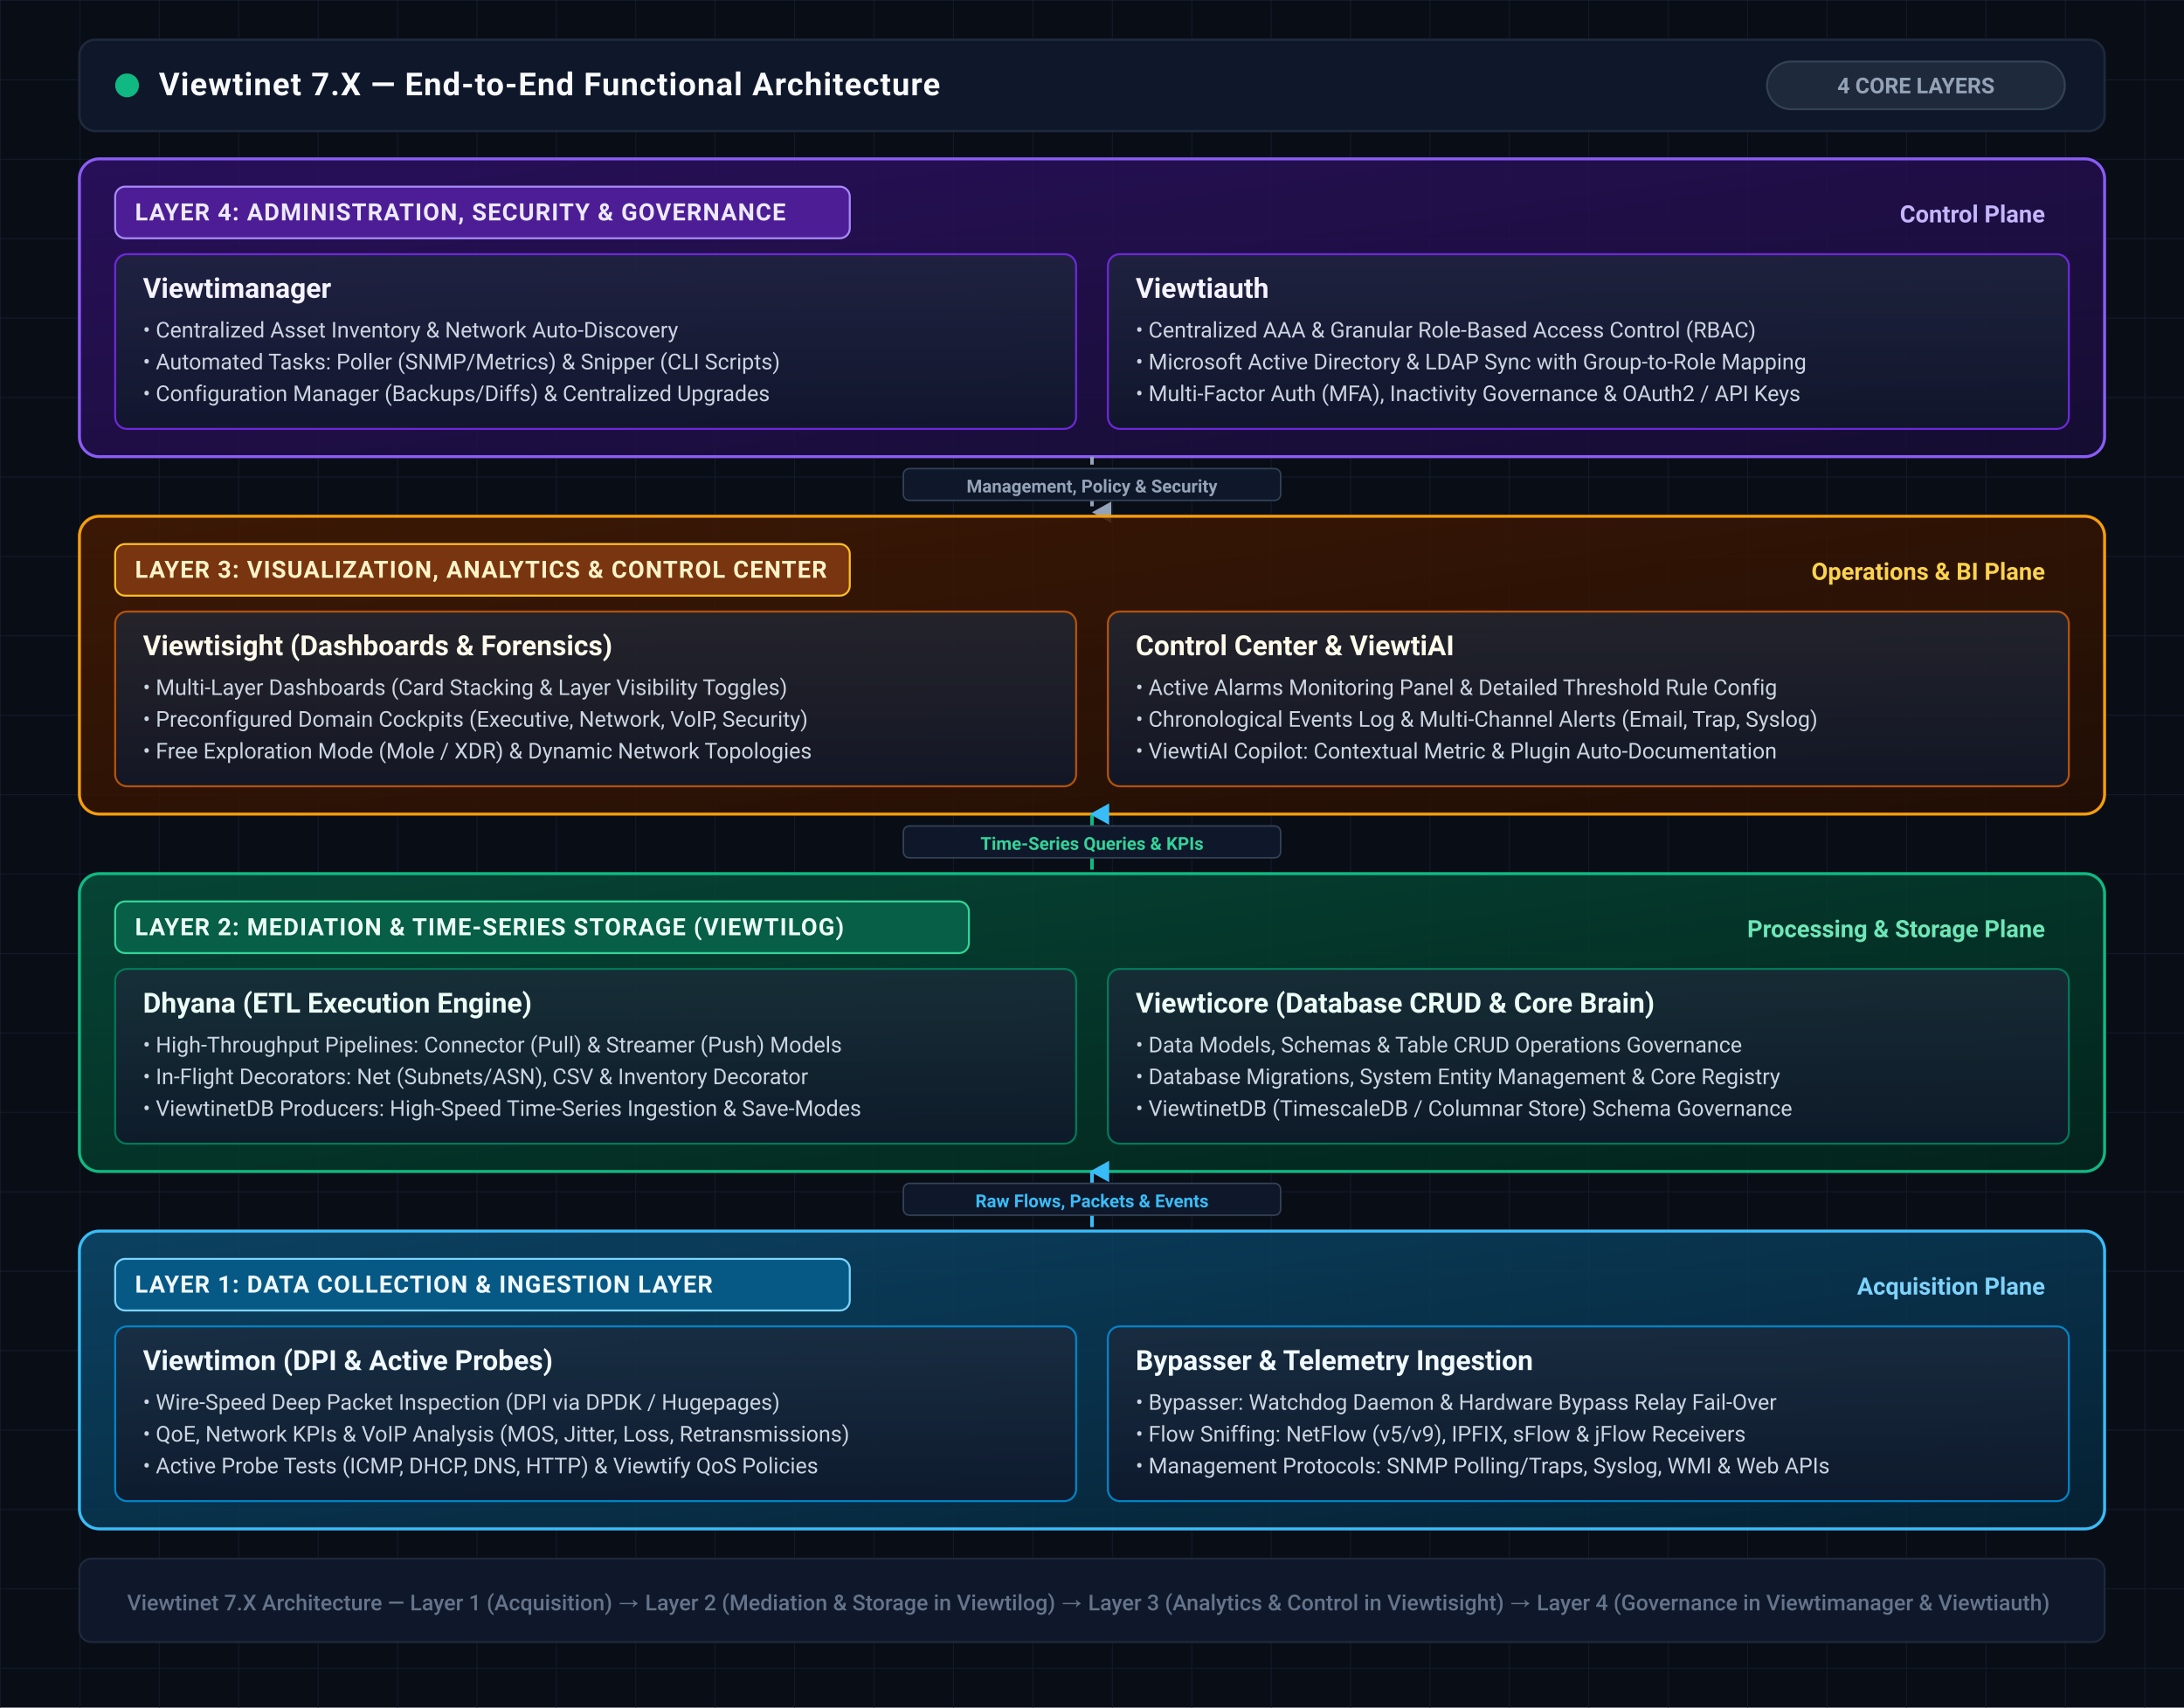
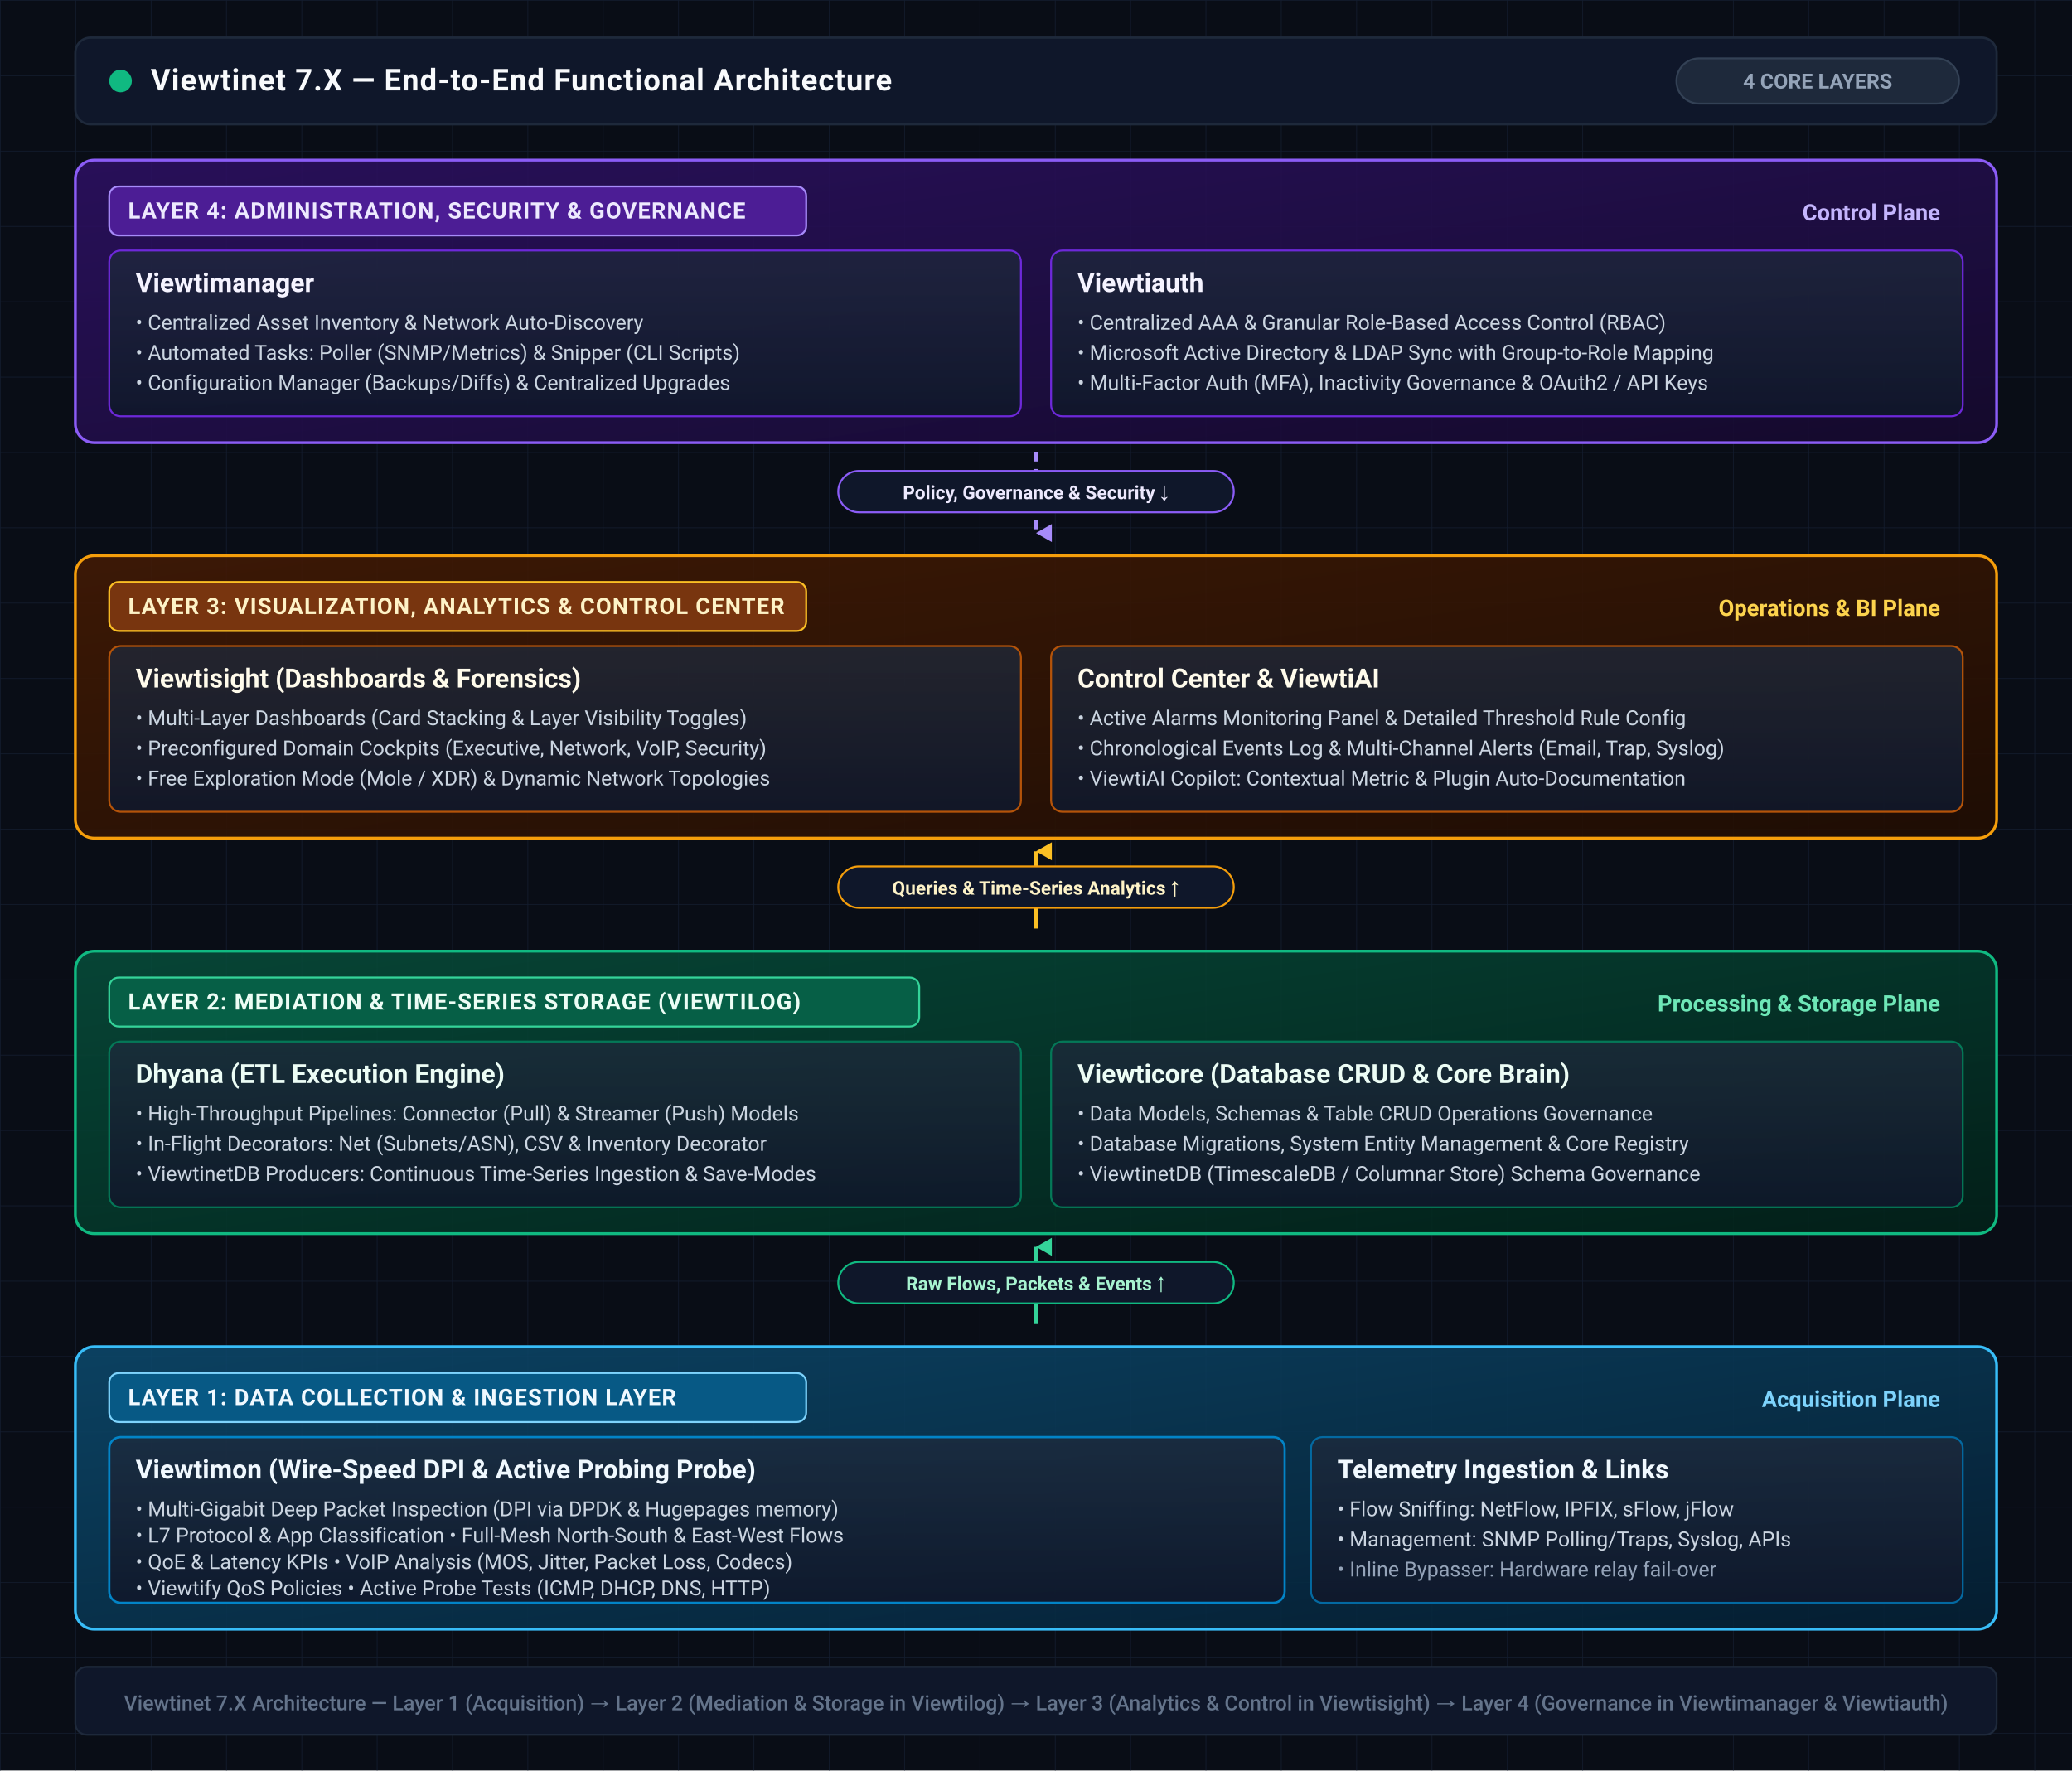
- <svg xmlns="http://www.w3.org/2000/svg" viewBox="0 0 1100 860" width="100%" height="100%" style="background-color: #090d16; font-family: -apple-system, BlinkMacSystemFont, 'Segoe UI', Roboto, Helvetica, Arial, sans-serif;">
+ <svg xmlns="http://www.w3.org/2000/svg" viewBox="0 0 1100 940" width="100%" height="100%" style="background-color: #090d16; font-family: -apple-system, BlinkMacSystemFont, 'Segoe UI', Roboto, Helvetica, Arial, sans-serif;">
  <defs>
    <pattern id="grid" width="40" height="40" patternUnits="userSpaceOnUse">
-       <path d="M 40 0 L 0 0 0 40" fill="none" stroke="#131c2e" stroke-width="0.8" />
+       <path d="M 40 0 L 0 0 0 40" fill="none" stroke="#131c2e" stroke-width="0.7" />
    </pattern>
    <linearGradient id="layer4-grad" x1="0%" y1="0%" x2="100%" y2="100%">
      <stop offset="0%" stop-color="#2e1065" stop-opacity="0.85" />
-       <stop offset="100%" stop-color="#170d36" stop-opacity="0.85" />
+       <stop offset="100%" stop-color="#150a2e" stop-opacity="0.9" />
    </linearGradient>
    <linearGradient id="layer3-grad" x1="0%" y1="0%" x2="100%" y2="100%">
      <stop offset="0%" stop-color="#451a03" stop-opacity="0.85" />
-       <stop offset="100%" stop-color="#240e02" stop-opacity="0.85" />
+       <stop offset="100%" stop-color="#200d02" stop-opacity="0.9" />
    </linearGradient>
    <linearGradient id="layer2-grad" x1="0%" y1="0%" x2="100%" y2="100%">
      <stop offset="0%" stop-color="#064e3b" stop-opacity="0.85" />
-       <stop offset="100%" stop-color="#02271d" stop-opacity="0.85" />
+       <stop offset="100%" stop-color="#022119" stop-opacity="0.9" />
    </linearGradient>
    <linearGradient id="layer1-grad" x1="0%" y1="0%" x2="100%" y2="100%">
      <stop offset="0%" stop-color="#0c4a6e" stop-opacity="0.85" />
-       <stop offset="100%" stop-color="#052438" stop-opacity="0.85" />
+       <stop offset="100%" stop-color="#041f33" stop-opacity="0.9" />
    </linearGradient>
    <linearGradient id="card-inner" x1="0%" y1="0%" x2="0%" y2="100%">
-       <stop offset="0%" stop-color="#1e293b" stop-opacity="0.7" />
-       <stop offset="100%" stop-color="#0f172a" stop-opacity="0.85" />
+       <stop offset="0%" stop-color="#1e293b" stop-opacity="0.75" />
+       <stop offset="100%" stop-color="#0f172a" stop-opacity="0.9" />
    </linearGradient>
-     <marker id="arrow-down" viewBox="0 0 10 10" refX="5" refY="9" markerWidth="6" markerHeight="6" orient="auto">
-       <path d="M 0 0 L 5 9 L 10 0 Z" fill="#94a3b8" />
+     <marker id="arrow-down-purple" viewBox="0 0 10 10" refX="5" refY="8" markerWidth="6" markerHeight="6" orient="auto">
+       <path d="M 1 1 L 5 8 L 9 1 Z" fill="#a78bfa" />
    </marker>
-     <marker id="arrow-up" viewBox="0 0 10 10" refX="5" refY="1" markerWidth="6" markerHeight="6" orient="auto">
-       <path d="M 0 9 L 5 0 L 10 9 Z" fill="#38bdf8" />
+     <marker id="arrow-up-amber" viewBox="0 0 10 10" refX="5" refY="2" markerWidth="6" markerHeight="6" orient="auto">
+       <path d="M 1 9 L 5 2 L 9 9 Z" fill="#fbbf24" />
+     </marker>
+     <marker id="arrow-up-emerald" viewBox="0 0 10 10" refX="5" refY="2" markerWidth="6" markerHeight="6" orient="auto">
+       <path d="M 1 9 L 5 2 L 9 9 Z" fill="#34d399" />
    </marker>
  </defs>
-   <rect width="1100" height="860" fill="#090d16" />
-   <rect width="1100" height="860" fill="url(#grid)" />
+   <rect width="1100" height="940" fill="#090d16" />
+   <rect width="1100" height="940" fill="url(#grid)" />
  <g transform="translate(40, 20)">
    <rect x="0" y="0" width="1020" height="46" rx="8" fill="#0f172a" stroke="#1e293b" stroke-width="1.2" />
    <circle cx="24" cy="23" r="6" fill="#10b981" />
    <text x="40" y="28" font-size="16" font-weight="700" fill="#f8fafc" letter-spacing="0.5">Viewtinet 7.X — End-to-End Functional Architecture</text>
    <rect x="850" y="11" width="150" height="24" rx="12" fill="#1e293b" stroke="#334155" stroke-width="1" />
    <text x="925" y="27" font-size="11" font-weight="600" fill="#94a3b8" text-anchor="middle">4 CORE LAYERS</text>
  </g>
-   <g transform="translate(40, 80)">
+   <g transform="translate(40, 85)">
    <rect x="0" y="0" width="1020" height="150" rx="10" fill="url(#layer4-grad)" stroke="#8b5cf6" stroke-width="1.5" />
    <rect x="18" y="14" width="370" height="26" rx="5" fill="#4c1d95" stroke="#a78bfa" stroke-width="1" />
    <text x="28" y="31" font-size="12" font-weight="700" fill="#ede9fe" letter-spacing="0.5">LAYER 4: ADMINISTRATION, SECURITY &amp; GOVERNANCE</text>
    <text x="990" y="32" font-size="12" font-weight="600" fill="#c4b5fd" text-anchor="end">Control Plane</text>
    <g transform="translate(18, 48)">
      <rect x="0" y="0" width="484" height="88" rx="6" fill="url(#card-inner)" stroke="#6d28d9" stroke-width="1" />
      <text x="14" y="22" font-size="14" font-weight="700" fill="#f5f3ff">Viewtimanager</text>
      <text x="14" y="42" font-size="11" fill="#cbd5e1">• Centralized Asset Inventory &amp; Network Auto-Discovery</text>
      <text x="14" y="58" font-size="11" fill="#cbd5e1">• Automated Tasks: Poller (SNMP/Metrics) &amp; Snipper (CLI Scripts)</text>
      <text x="14" y="74" font-size="11" fill="#cbd5e1">• Configuration Manager (Backups/Diffs) &amp; Centralized Upgrades</text>
      <rect x="500" y="0" width="484" height="88" rx="6" fill="url(#card-inner)" stroke="#6d28d9" stroke-width="1" />
      <text x="514" y="22" font-size="14" font-weight="700" fill="#f5f3ff">Viewtiauth</text>
      <text x="514" y="42" font-size="11" fill="#cbd5e1">• Centralized AAA &amp; Granular Role-Based Access Control (RBAC)</text>
      <text x="514" y="58" font-size="11" fill="#cbd5e1">• Microsoft Active Directory &amp; LDAP Sync with Group-to-Role Mapping</text>
      <text x="514" y="74" font-size="11" fill="#cbd5e1">• Multi-Factor Auth (MFA), Inactivity Governance &amp; OAuth2 / API Keys</text>
    </g>
  </g>
-   <g transform="translate(550, 230)">
-     <line x1="0" y1="0" x2="0" y2="28" stroke="#94a3b8" stroke-width="1.8" stroke-dasharray="4,3" marker-end="url(#arrow-down)" />
-     <rect x="-95" y="6" width="190" height="16" rx="3" fill="#0f172a" stroke="#334155" stroke-width="0.8" />
-     <text x="0" y="18" font-size="9" font-weight="600" fill="#94a3b8" text-anchor="middle">Management, Policy &amp; Security</text>
+   <g transform="translate(550, 235)">
+     <line x1="0" y1="5" x2="0" y2="48" stroke="#a78bfa" stroke-width="2" stroke-dasharray="5,4" marker-end="url(#arrow-down-purple)" />
+     <rect x="-105" y="15" width="210" height="22" rx="11" fill="#0f172a" stroke="#8b5cf6" stroke-width="1" />
+     <text x="0" y="30" font-size="10" font-weight="600" fill="#ede9fe" text-anchor="middle">Policy, Governance &amp; Security ↓</text>
  </g>
-   <g transform="translate(40, 260)">
+   <g transform="translate(40, 295)">
    <rect x="0" y="0" width="1020" height="150" rx="10" fill="url(#layer3-grad)" stroke="#f59e0b" stroke-width="1.5" />
    <rect x="18" y="14" width="370" height="26" rx="5" fill="#78350f" stroke="#fbbf24" stroke-width="1" />
    <text x="28" y="31" font-size="12" font-weight="700" fill="#fef3c7" letter-spacing="0.5">LAYER 3: VISUALIZATION, ANALYTICS &amp; CONTROL CENTER</text>
    <text x="990" y="32" font-size="12" font-weight="600" fill="#fcd34d" text-anchor="end">Operations &amp; BI Plane</text>
    <g transform="translate(18, 48)">
      <rect x="0" y="0" width="484" height="88" rx="6" fill="url(#card-inner)" stroke="#b45309" stroke-width="1" />
      <text x="14" y="22" font-size="14" font-weight="700" fill="#fffbeb">Viewtisight (Dashboards &amp; Forensics)</text>
      <text x="14" y="42" font-size="11" fill="#cbd5e1">• Multi-Layer Dashboards (Card Stacking &amp; Layer Visibility Toggles)</text>
      <text x="14" y="58" font-size="11" fill="#cbd5e1">• Preconfigured Domain Cockpits (Executive, Network, VoIP, Security)</text>
      <text x="14" y="74" font-size="11" fill="#cbd5e1">• Free Exploration Mode (Mole / XDR) &amp; Dynamic Network Topologies</text>
      <rect x="500" y="0" width="484" height="88" rx="6" fill="url(#card-inner)" stroke="#b45309" stroke-width="1" />
      <text x="514" y="22" font-size="14" font-weight="700" fill="#fffbeb">Control Center &amp; ViewtiAI</text>
      <text x="514" y="42" font-size="11" fill="#cbd5e1">• Active Alarms Monitoring Panel &amp; Detailed Threshold Rule Config</text>
      <text x="514" y="58" font-size="11" fill="#cbd5e1">• Chronological Events Log &amp; Multi-Channel Alerts (Email, Trap, Syslog)</text>
      <text x="514" y="74" font-size="11" fill="#cbd5e1">• ViewtiAI Copilot: Contextual Metric &amp; Plugin Auto-Documentation</text>
    </g>
  </g>
-   <g transform="translate(550, 410)">
-     <line x1="0" y1="28" x2="0" y2="0" stroke="#10b981" stroke-width="1.8" marker-end="url(#arrow-up)" />
-     <rect x="-95" y="6" width="190" height="16" rx="3" fill="#0f172a" stroke="#334155" stroke-width="0.8" />
-     <text x="0" y="18" font-size="9" font-weight="600" fill="#34d399" text-anchor="middle">Time-Series Queries &amp; KPIs</text>
+   <g transform="translate(550, 445)">
+     <line x1="0" y1="48" x2="0" y2="7" stroke="#fbbf24" stroke-width="2" marker-end="url(#arrow-up-amber)" />
+     <rect x="-105" y="15" width="210" height="22" rx="11" fill="#0f172a" stroke="#f59e0b" stroke-width="1" />
+     <text x="0" y="30" font-size="10" font-weight="600" fill="#fef3c7" text-anchor="middle">Queries &amp; Time-Series Analytics ↑</text>
  </g>
-   <g transform="translate(40, 440)">
+   <g transform="translate(40, 505)">
    <rect x="0" y="0" width="1020" height="150" rx="10" fill="url(#layer2-grad)" stroke="#10b981" stroke-width="1.5" />
    <rect x="18" y="14" width="430" height="26" rx="5" fill="#065f46" stroke="#34d399" stroke-width="1" />
    <text x="28" y="31" font-size="12" font-weight="700" fill="#ecfdf5" letter-spacing="0.5">LAYER 2: MEDIATION &amp; TIME-SERIES STORAGE (VIEWTILOG)</text>
    <text x="990" y="32" font-size="12" font-weight="600" fill="#6ee7b7" text-anchor="end">Processing &amp; Storage Plane</text>
    <g transform="translate(18, 48)">
      <rect x="0" y="0" width="484" height="88" rx="6" fill="url(#card-inner)" stroke="#047857" stroke-width="1" />
      <text x="14" y="22" font-size="14" font-weight="700" fill="#ecfdf5">Dhyana (ETL Execution Engine)</text>
      <text x="14" y="42" font-size="11" fill="#cbd5e1">• High-Throughput Pipelines: Connector (Pull) &amp; Streamer (Push) Models</text>
      <text x="14" y="58" font-size="11" fill="#cbd5e1">• In-Flight Decorators: Net (Subnets/ASN), CSV &amp; Inventory Decorator</text>
-       <text x="14" y="74" font-size="11" fill="#cbd5e1">• ViewtinetDB Producers: High-Speed Time-Series Ingestion &amp; Save-Modes</text>
+       <text x="14" y="74" font-size="11" fill="#cbd5e1">• ViewtinetDB Producers: Continuous Time-Series Ingestion &amp; Save-Modes</text>
      <rect x="500" y="0" width="484" height="88" rx="6" fill="url(#card-inner)" stroke="#047857" stroke-width="1" />
      <text x="514" y="22" font-size="14" font-weight="700" fill="#ecfdf5">Viewticore (Database CRUD &amp; Core Brain)</text>
      <text x="514" y="42" font-size="11" fill="#cbd5e1">• Data Models, Schemas &amp; Table CRUD Operations Governance</text>
      <text x="514" y="58" font-size="11" fill="#cbd5e1">• Database Migrations, System Entity Management &amp; Core Registry</text>
      <text x="514" y="74" font-size="11" fill="#cbd5e1">• ViewtinetDB (TimescaleDB / Columnar Store) Schema Governance</text>
    </g>
  </g>
-   <g transform="translate(550, 590)">
-     <line x1="0" y1="28" x2="0" y2="0" stroke="#38bdf8" stroke-width="1.8" marker-end="url(#arrow-up)" />
-     <rect x="-95" y="6" width="190" height="16" rx="3" fill="#0f172a" stroke="#334155" stroke-width="0.8" />
-     <text x="0" y="18" font-size="9" font-weight="600" fill="#38bdf8" text-anchor="middle">Raw Flows, Packets &amp; Events</text>
+   <g transform="translate(550, 655)">
+     <line x1="0" y1="48" x2="0" y2="7" stroke="#34d399" stroke-width="2" marker-end="url(#arrow-up-emerald)" />
+     <rect x="-105" y="15" width="210" height="22" rx="11" fill="#0f172a" stroke="#10b981" stroke-width="1" />
+     <text x="0" y="30" font-size="10" font-weight="600" fill="#a7f3d0" text-anchor="middle">Raw Flows, Packets &amp; Events ↑</text>
  </g>
-   <g transform="translate(40, 620)">
+   <g transform="translate(40, 715)">
    <rect x="0" y="0" width="1020" height="150" rx="10" fill="url(#layer1-grad)" stroke="#38bdf8" stroke-width="1.5" />
    <rect x="18" y="14" width="370" height="26" rx="5" fill="#075985" stroke="#7dd3fc" stroke-width="1" />
    <text x="28" y="31" font-size="12" font-weight="700" fill="#f0f9ff" letter-spacing="0.5">LAYER 1: DATA COLLECTION &amp; INGESTION LAYER</text>
    <text x="990" y="32" font-size="12" font-weight="600" fill="#7dd3fc" text-anchor="end">Acquisition Plane</text>
    <g transform="translate(18, 48)">
-       <rect x="0" y="0" width="484" height="88" rx="6" fill="url(#card-inner)" stroke="#0284c7" stroke-width="1" />
-       <text x="14" y="22" font-size="14" font-weight="700" fill="#f0f9ff">Viewtimon (DPI &amp; Active Probes)</text>
-       <text x="14" y="42" font-size="11" fill="#cbd5e1">• Wire-Speed Deep Packet Inspection (DPI via DPDK / Hugepages)</text>
-       <text x="14" y="58" font-size="11" fill="#cbd5e1">• QoE, Network KPIs &amp; VoIP Analysis (MOS, Jitter, Loss, Retransmissions)</text>
-       <text x="14" y="74" font-size="11" fill="#cbd5e1">• Active Probe Tests (ICMP, DHCP, DNS, HTTP) &amp; Viewtify QoS Policies</text>
-       <rect x="500" y="0" width="484" height="88" rx="6" fill="url(#card-inner)" stroke="#0284c7" stroke-width="1" />
-       <text x="514" y="22" font-size="14" font-weight="700" fill="#f0f9ff">Bypasser &amp; Telemetry Ingestion</text>
-       <text x="514" y="42" font-size="11" fill="#cbd5e1">• Bypasser: Watchdog Daemon &amp; Hardware Bypass Relay Fail-Over</text>
-       <text x="514" y="58" font-size="11" fill="#cbd5e1">• Flow Sniffing: NetFlow (v5/v9), IPFIX, sFlow &amp; jFlow Receivers</text>
-       <text x="514" y="74" font-size="11" fill="#cbd5e1">• Management Protocols: SNMP Polling/Traps, Syslog, WMI &amp; Web APIs</text>
+       <rect x="0" y="0" width="624" height="88" rx="6" fill="url(#card-inner)" stroke="#0284c7" stroke-width="1.2" />
+       <text x="14" y="22" font-size="14" font-weight="700" fill="#f0f9ff">Viewtimon (Wire-Speed DPI &amp; Active Probing Probe)</text>
+       <text x="14" y="42" font-size="11" fill="#cbd5e1">• Multi-Gigabit Deep Packet Inspection (DPI via DPDK &amp; Hugepages memory)</text>
+       <text x="14" y="56" font-size="11" fill="#cbd5e1">• L7 Protocol &amp; App Classification • Full-Mesh North-South &amp; East-West Flows</text>
+       <text x="14" y="70" font-size="11" fill="#cbd5e1">• QoE &amp; Latency KPIs • VoIP Analysis (MOS, Jitter, Packet Loss, Codecs)</text>
+       <text x="14" y="84" font-size="11" fill="#cbd5e1">• Viewtify QoS Policies • Active Probe Tests (ICMP, DHCP, DNS, HTTP)</text>
+       <rect x="638" y="0" width="346" height="88" rx="6" fill="url(#card-inner)" stroke="#0369a1" stroke-width="1" />
+       <text x="652" y="22" font-size="14" font-weight="700" fill="#f0f9ff">Telemetry Ingestion &amp; Links</text>
+       <text x="652" y="42" font-size="11" fill="#cbd5e1">• Flow Sniffing: NetFlow, IPFIX, sFlow, jFlow</text>
+       <text x="652" y="58" font-size="11" fill="#cbd5e1">• Management: SNMP Polling/Traps, Syslog, APIs</text>
+       <text x="652" y="74" font-size="11" fill="#94a3b8">• Inline Bypasser: Hardware relay fail-over</text>
    </g>
  </g>
-   <g transform="translate(40, 785)">
-     <rect x="0" y="0" width="1020" height="42" rx="6" fill="#0f172a" stroke="#1e293b" stroke-width="1" />
-     <text x="24" y="26" font-size="11" font-weight="500" fill="#64748b">Viewtinet 7.X Architecture — Layer 1 (Acquisition) → Layer 2 (Mediation &amp; Storage in Viewtilog) → Layer 3 (Analytics &amp; Control in Viewtisight) → Layer 4 (Governance in Viewtimanager &amp; Viewtiauth)</text>
+   <g transform="translate(40, 885)">
+     <rect x="0" y="0" width="1020" height="36" rx="6" fill="#0f172a" stroke="#1e293b" stroke-width="1" />
+     <text x="510" y="23" font-size="11" font-weight="500" fill="#64748b" text-anchor="middle">Viewtinet 7.X Architecture — Layer 1 (Acquisition) → Layer 2 (Mediation &amp; Storage in Viewtilog) → Layer 3 (Analytics &amp; Control in Viewtisight) → Layer 4 (Governance in Viewtimanager &amp; Viewtiauth)</text>
  </g>
</svg>
